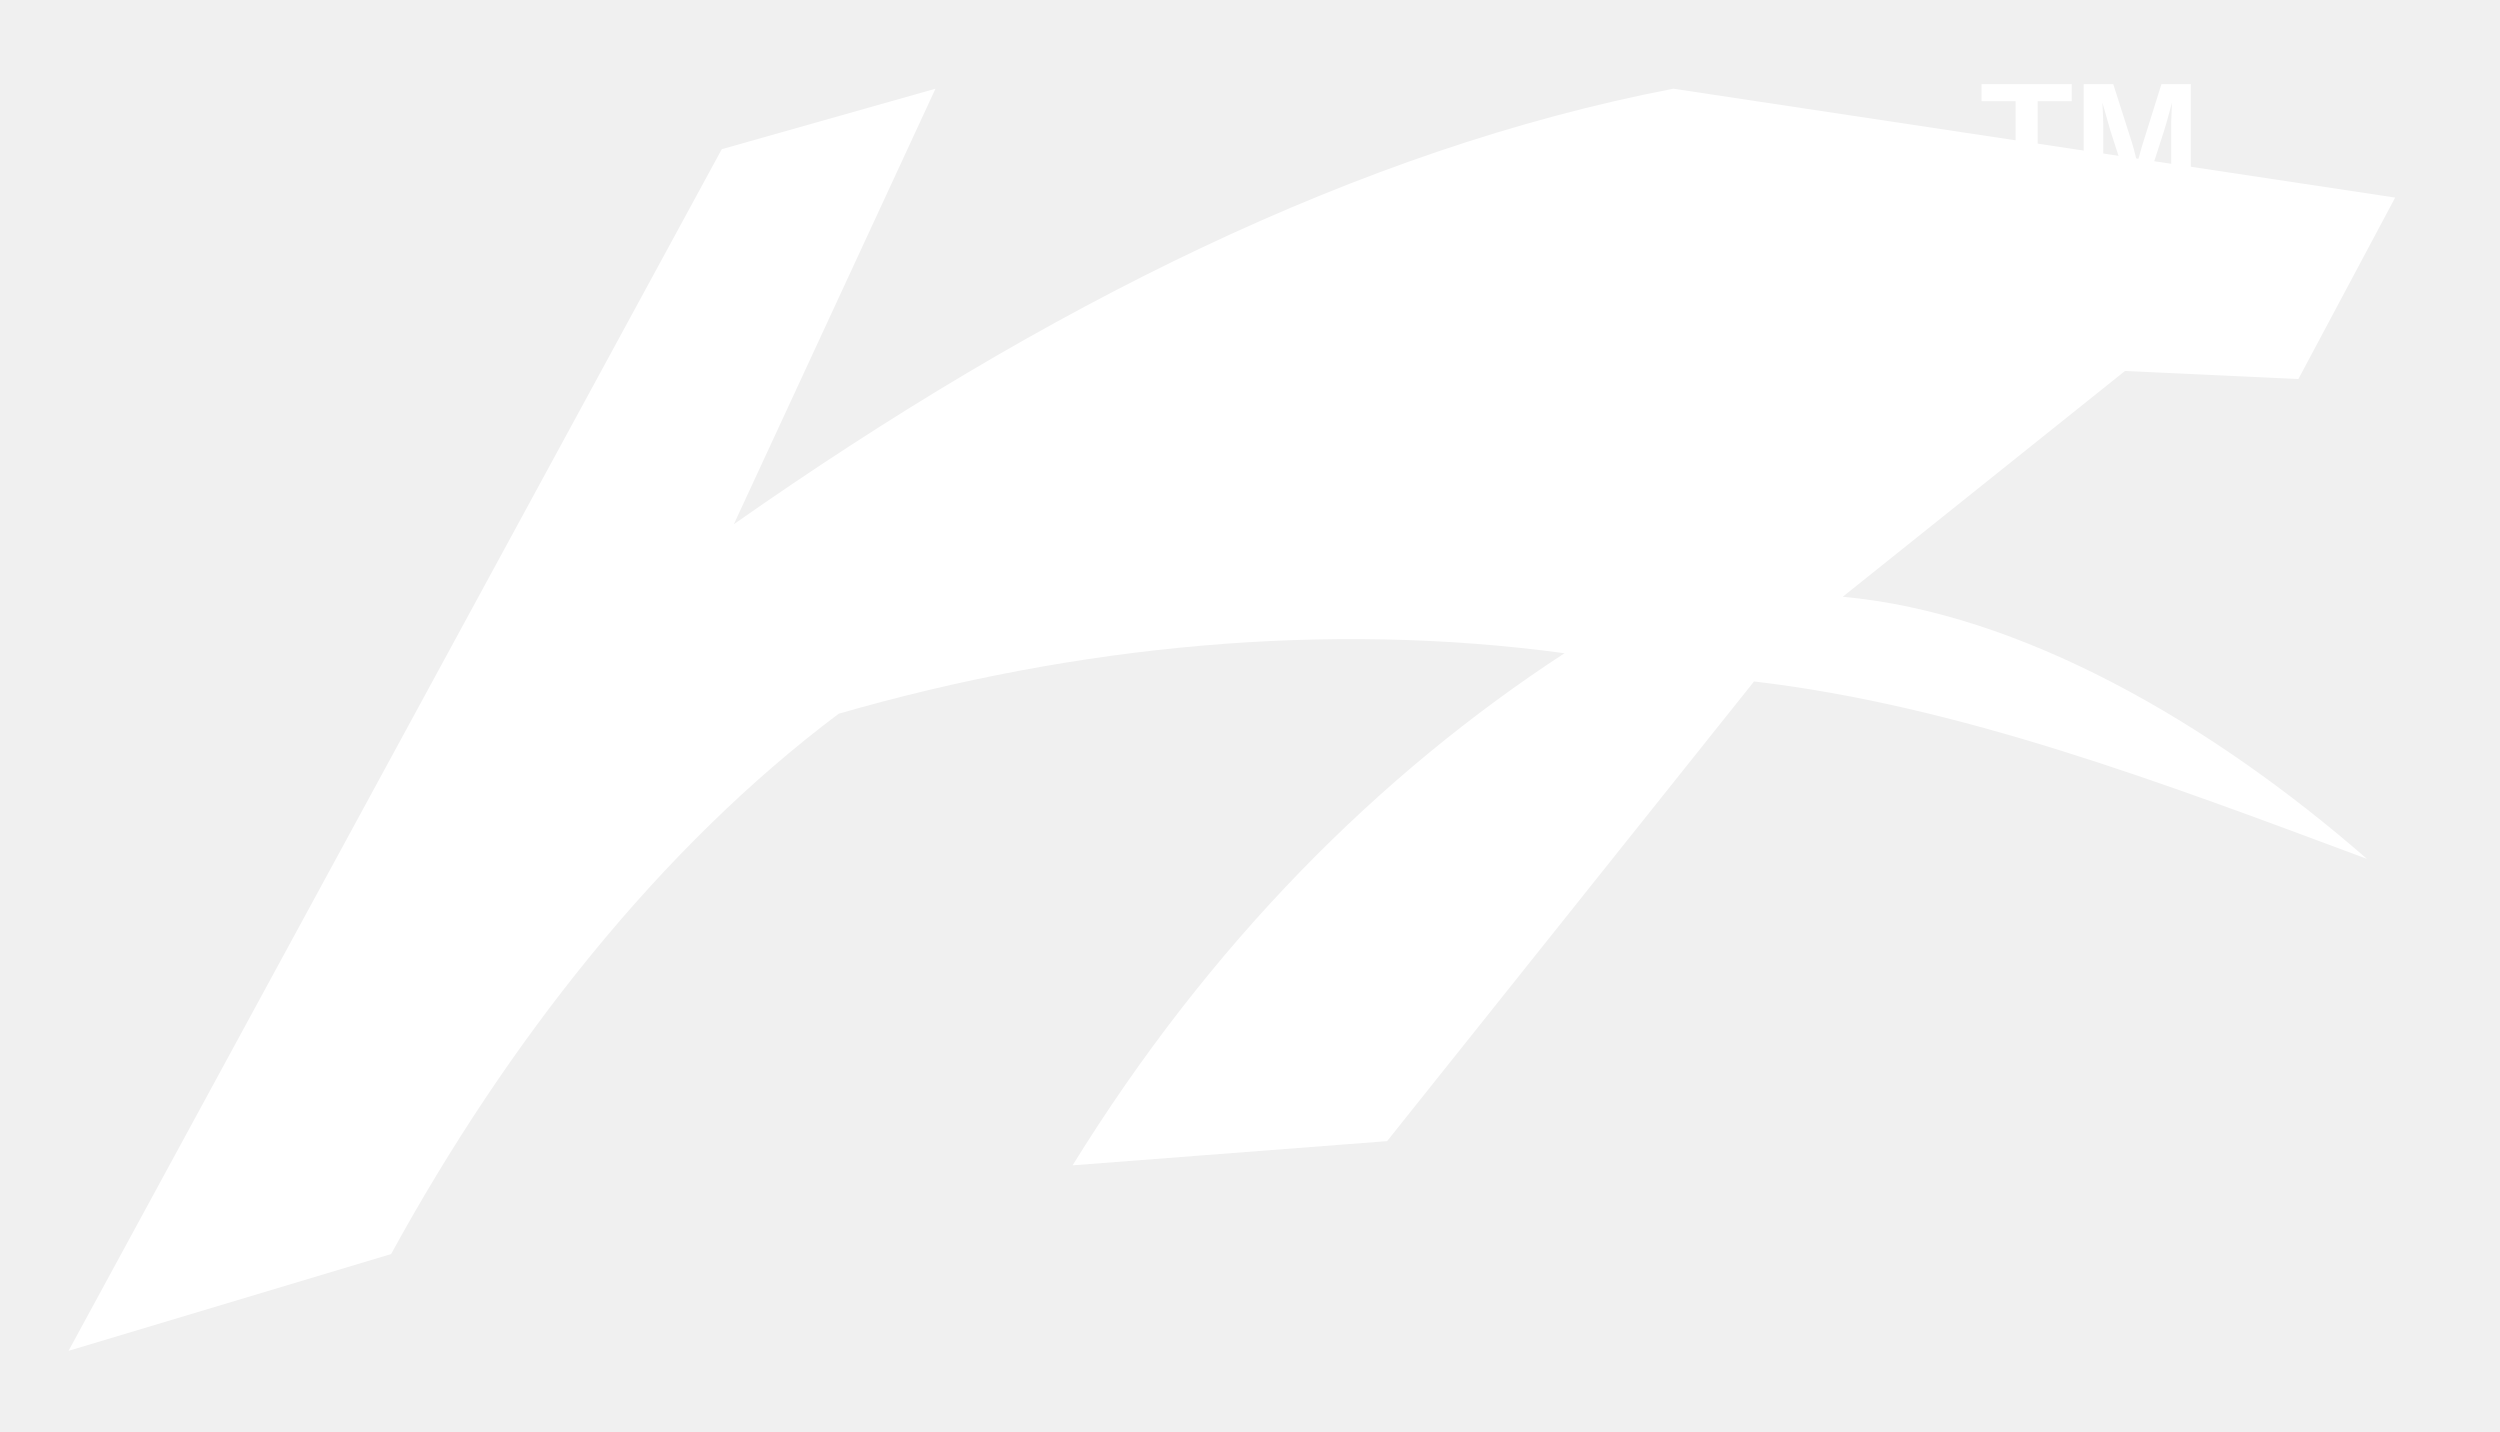
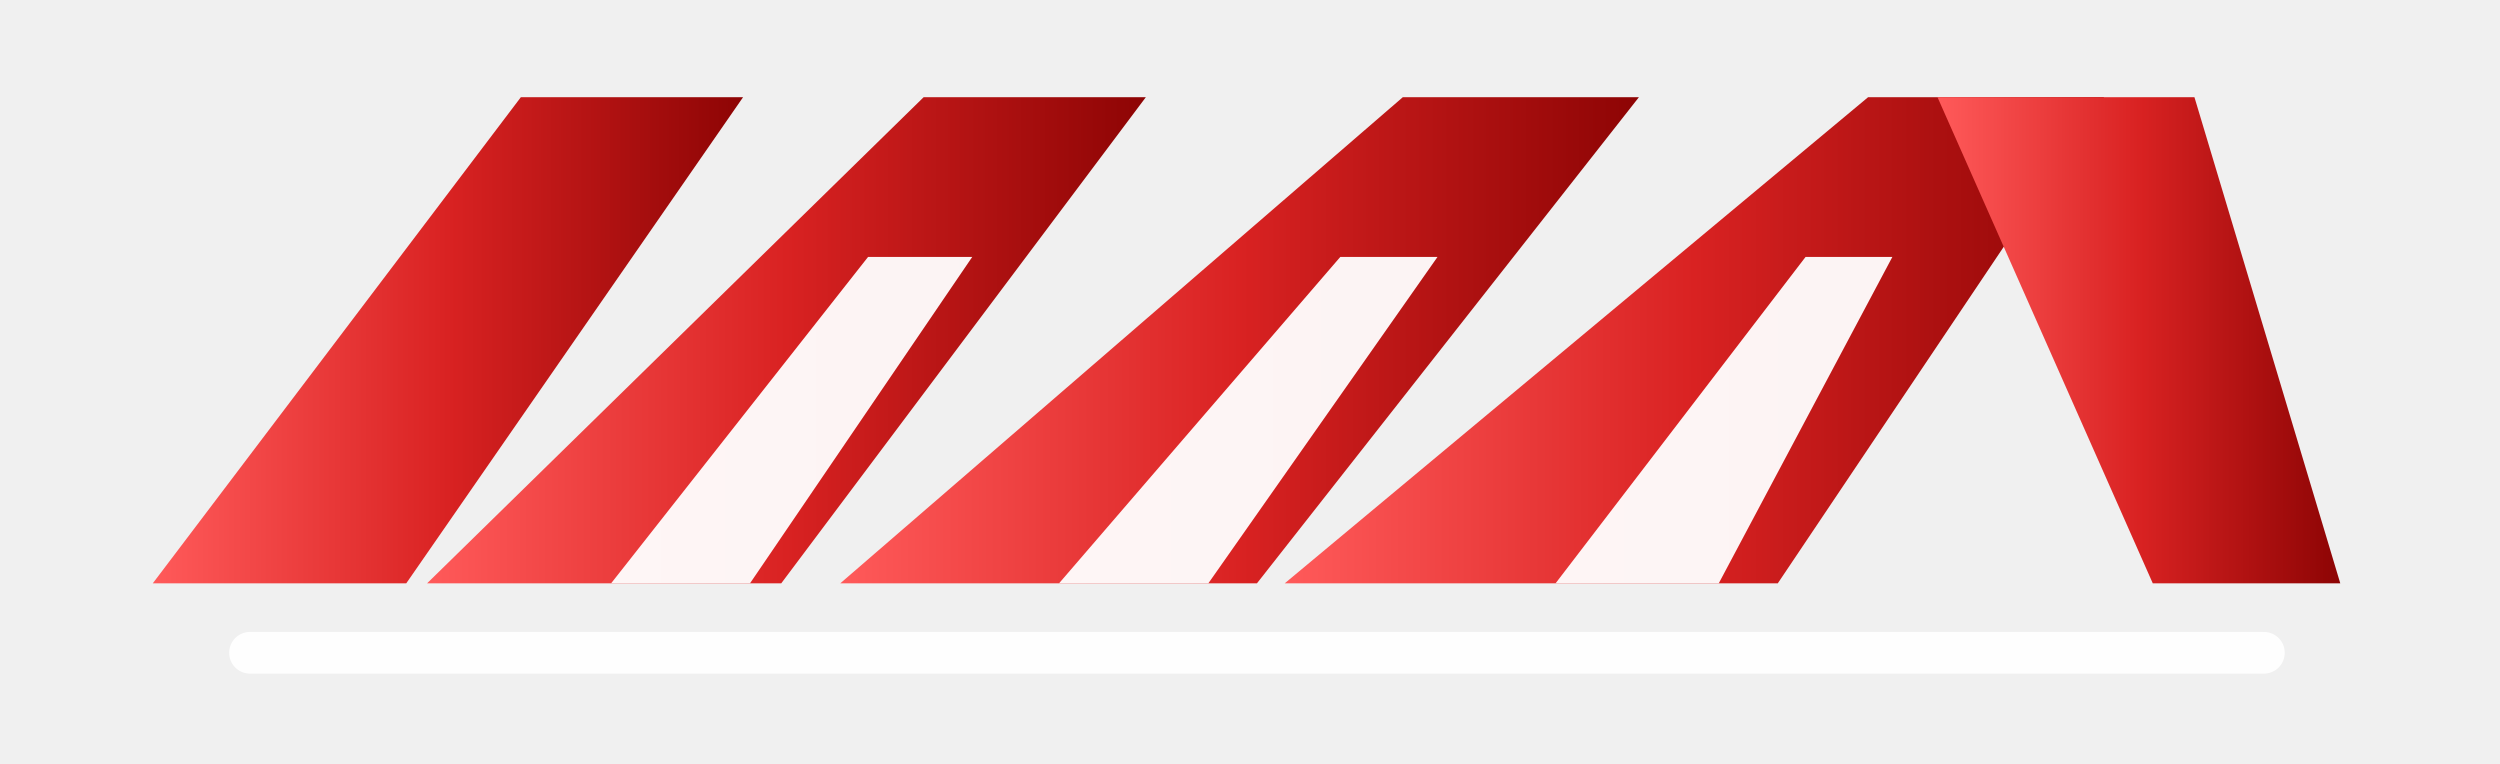
- <svg xmlns="http://www.w3.org/2000/svg" viewBox="65 230 620 355" role="img" aria-label="K7">
-   <g fill="#fff">
-     <path d="M82 565 244 267l53-15-50 108c77-54 155-93 233-108l179 27-24 45-43-2-70 56c44 4 91 31 130 65-51-19-101-38-152-44l-91 114-78 6c34-55 76-97 122-127-59-8-121-2-180 15-44 33-82 81-111 134Z" />
-     <path d="m389 331 140 0-56 43-160-9Z" />
-     <text x="556" y="277" font-family="Arial,sans-serif" font-size="38" font-weight="700">TM</text>
+ <svg xmlns="http://www.w3.org/2000/svg" viewBox="0 0 720 220" role="img" aria-label="Rev MMA logo">
+   <defs>
+     <linearGradient id="rm-red" x1="0" x2="1">
+       <stop offset="0%" stop-color="#ff5a5a" />
+       <stop offset="50%" stop-color="#d92222" />
+       <stop offset="100%" stop-color="#8d0404" />
+     </linearGradient>
+   </defs>
+   <g fill="none" stroke-linecap="round" stroke-linejoin="round">
+     <path d="M44 168 150 28l64 0-97 140z" fill="url(#rm-red)" />
+     <path d="M123 168 266 28l64 0-105 140z" fill="url(#rm-red)" />
+     <path d="M242 168 404 28l68 0-110 140z" fill="url(#rm-red)" />
+     <path d="M370 168 538 28l68 0-94 140z" fill="url(#rm-red)" />
+     <path d="M176 168 216 168 280 74 250 74z" fill="#ffffff" opacity="0.95" />
+     <path d="M305 168 348 168 414 74 386 74z" fill="#ffffff" opacity="0.95" />
+     <path d="M448 168 495 168 545 74 520 74z" fill="#ffffff" opacity="0.95" />
+     <path d="M620 168 674 168 632 28 558 28z" fill="url(#rm-red)" />
+     <path d="M72 188l580 0" stroke="#ffffff" stroke-width="12" opacity="0.95" />
  </g>
</svg>
